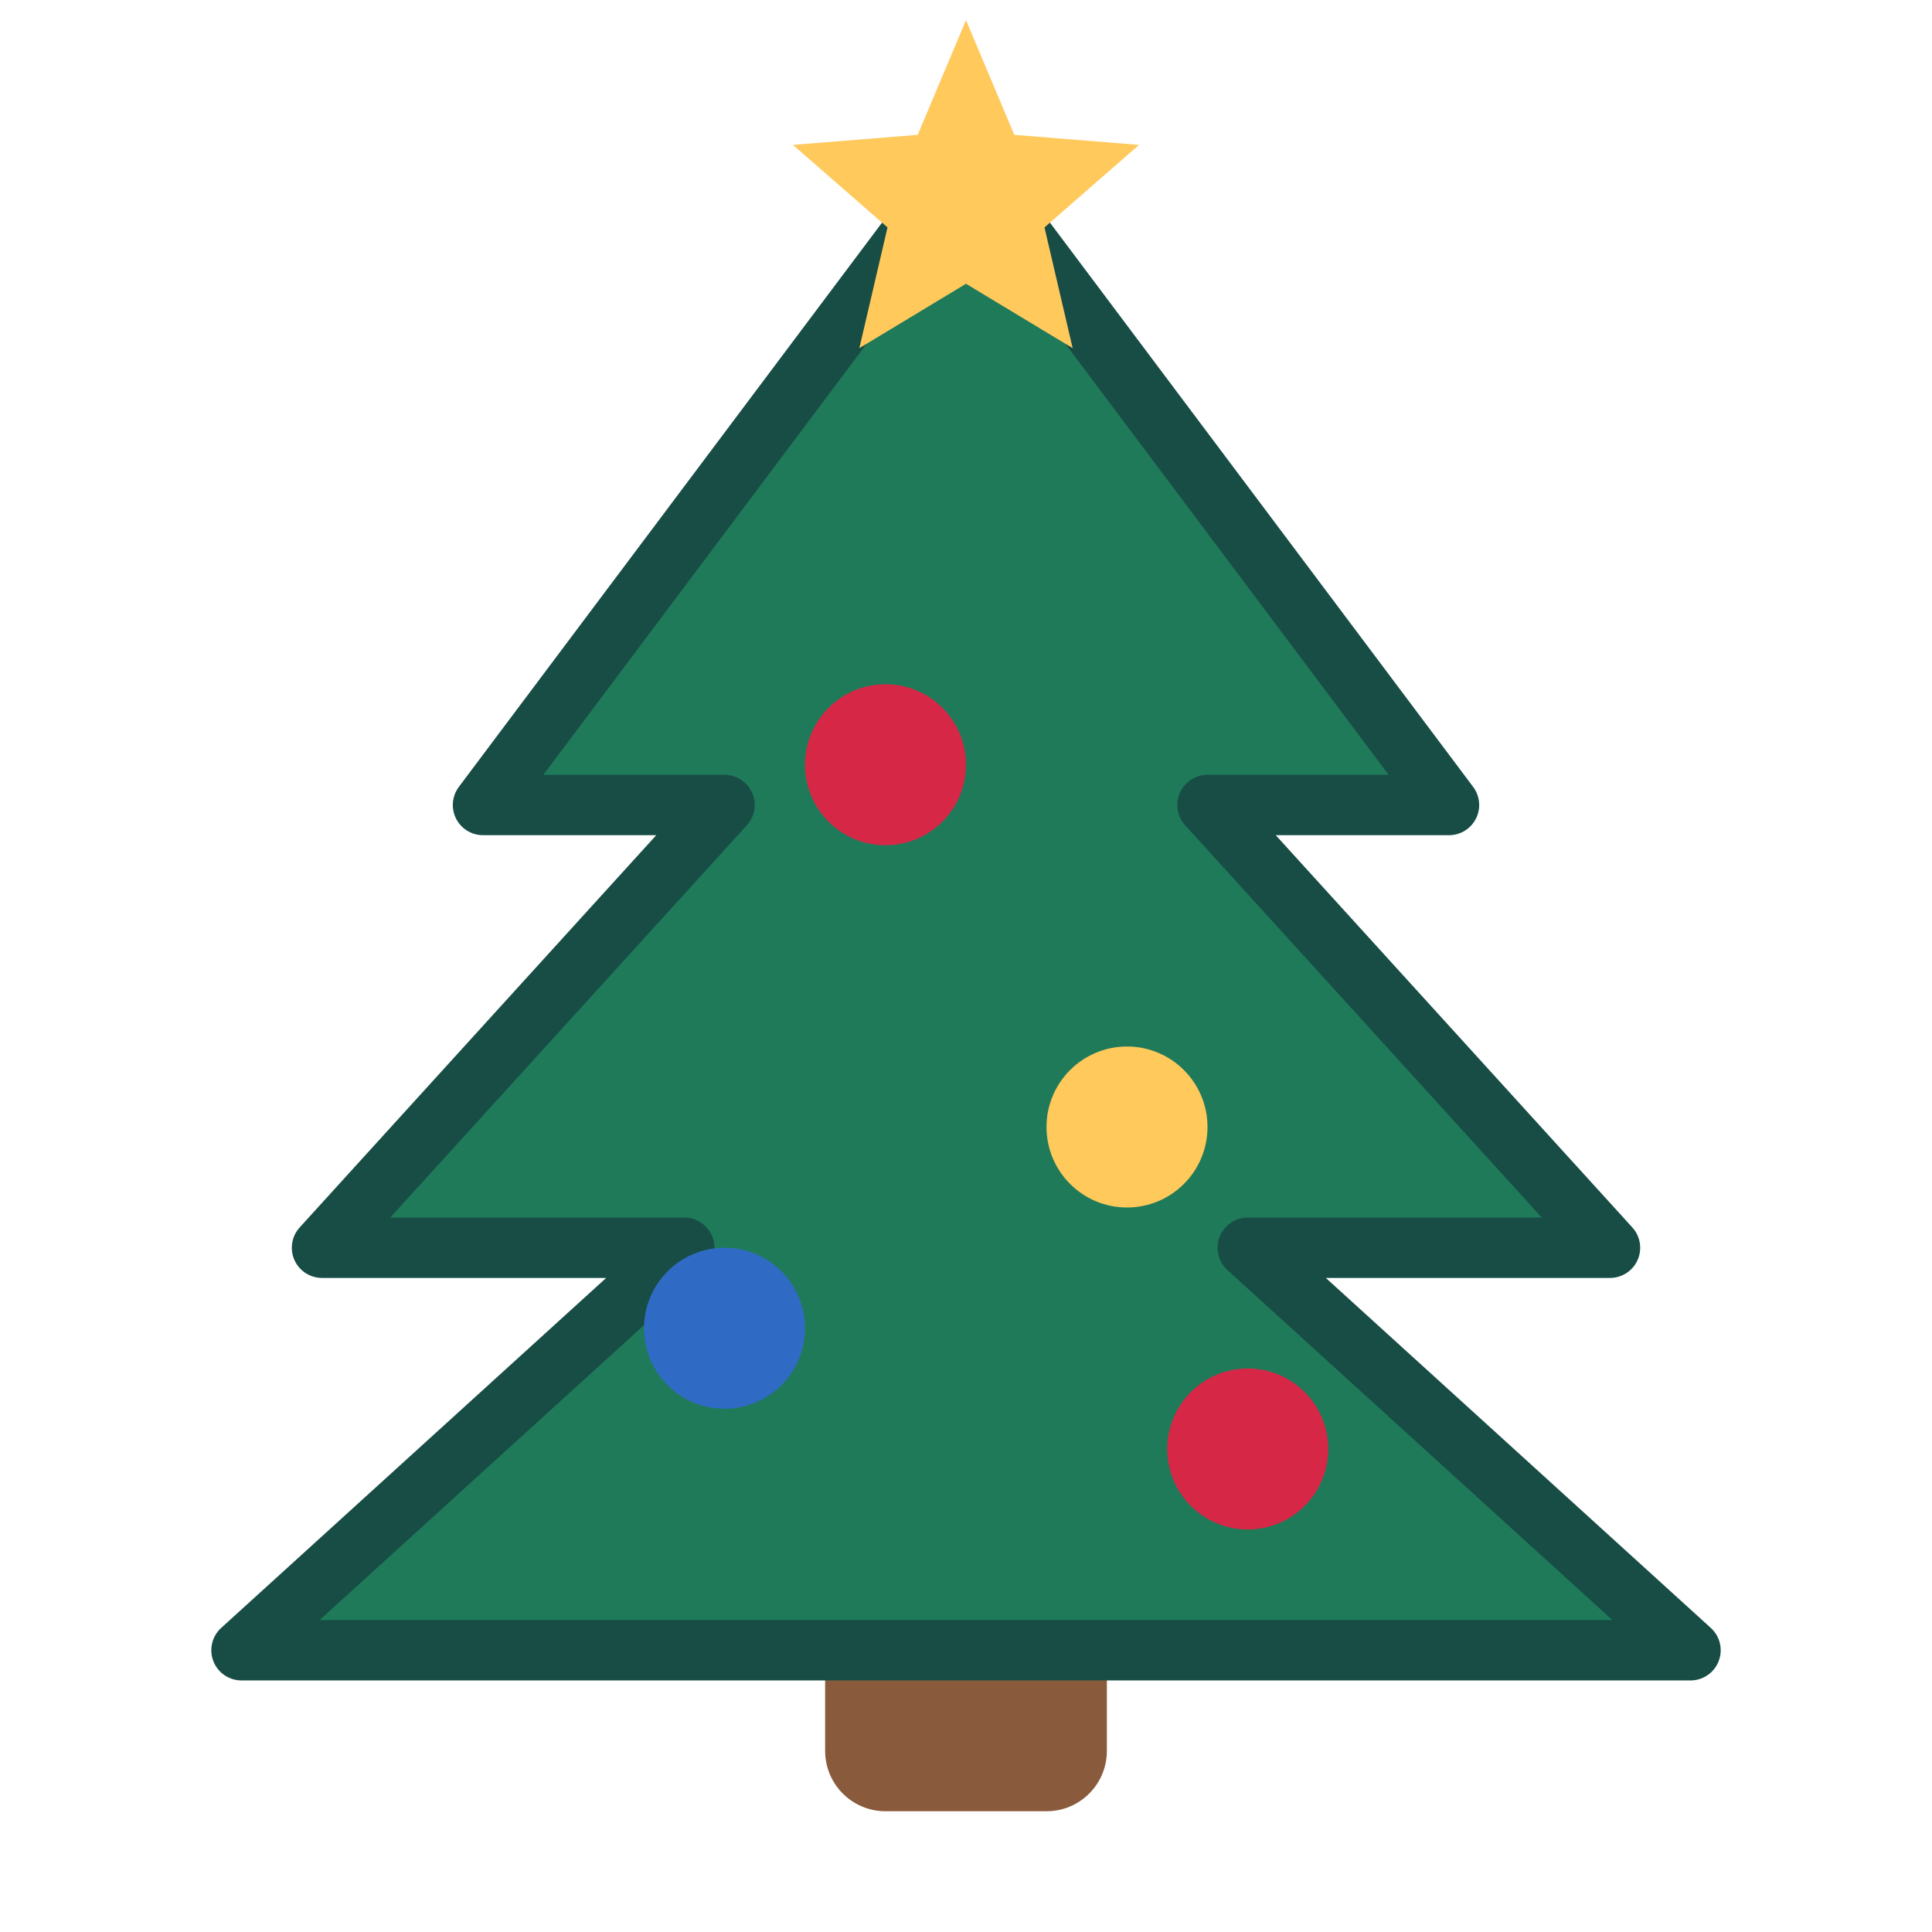
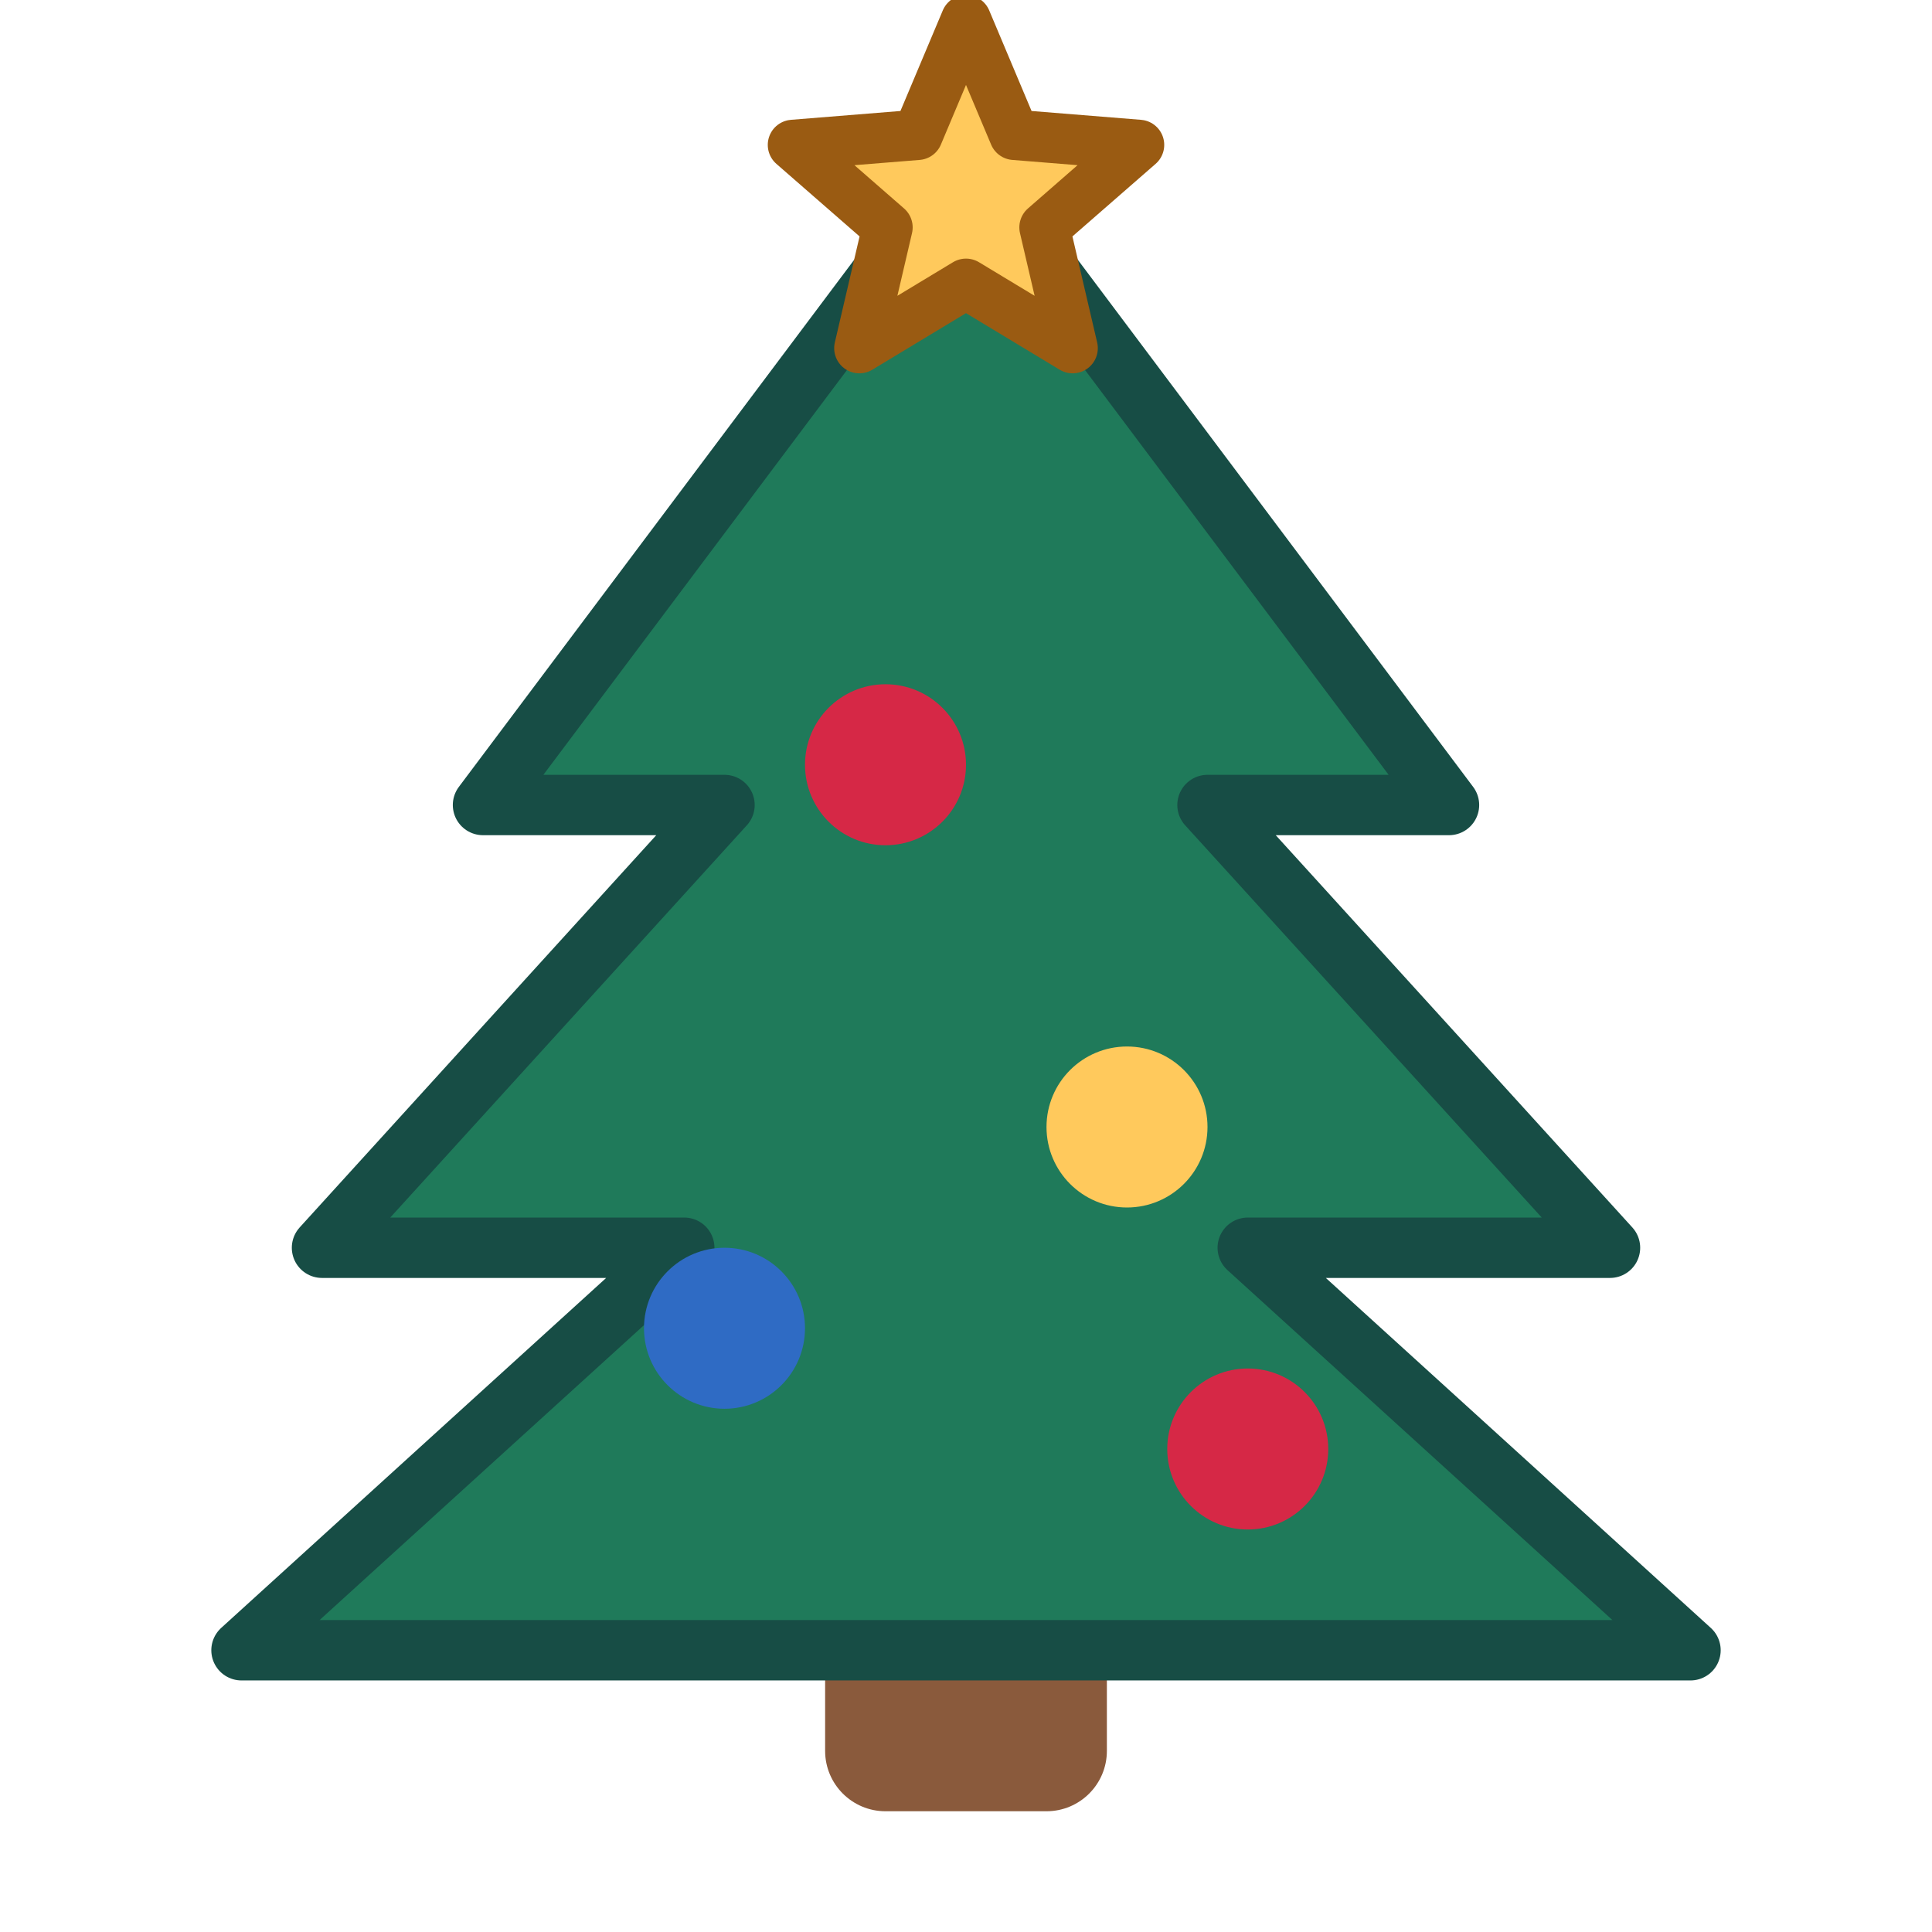
<svg xmlns="http://www.w3.org/2000/svg" width="96" height="96" viewBox="0 0 96 96">
  <rect x="41" y="74" width="14" height="16" rx="3" fill="#8A5A3C" />
  <path d="M48 8 72 40H60L80 62H62L84 82H12L34 62H16L36 40H24Z" fill="#1F7A5A" stroke="#174D45" stroke-width="3" stroke-linejoin="round" />
  <circle cx="44" cy="38" r="4" fill="#D62846" />
  <circle cx="56" cy="56" r="4" fill="#FFC95C" />
  <circle cx="36" cy="66" r="4" fill="#2F6BC4" />
  <circle cx="62" cy="72" r="4" fill="#D62846" />
-   <polygon points="48.0,1.0 50.4,6.7 56.6,7.2 51.9,11.3 53.3,17.3 48.0,14.1 42.7,17.3 44.1,11.3 39.4,7.2 45.6,6.7" fill="#FFC95C" />
+   <polygon points="48.0,1.0 50.4,6.7 56.6,7.2 51.9,11.3 53.3,17.3 48.0,14.1 42.7,17.3 44.1,11.3 39.4,7.2 45.6,6.7" fill="#FFC95C" stroke="#9A5B12" stroke-width="2.5" stroke-linejoin="round" />
</svg>
